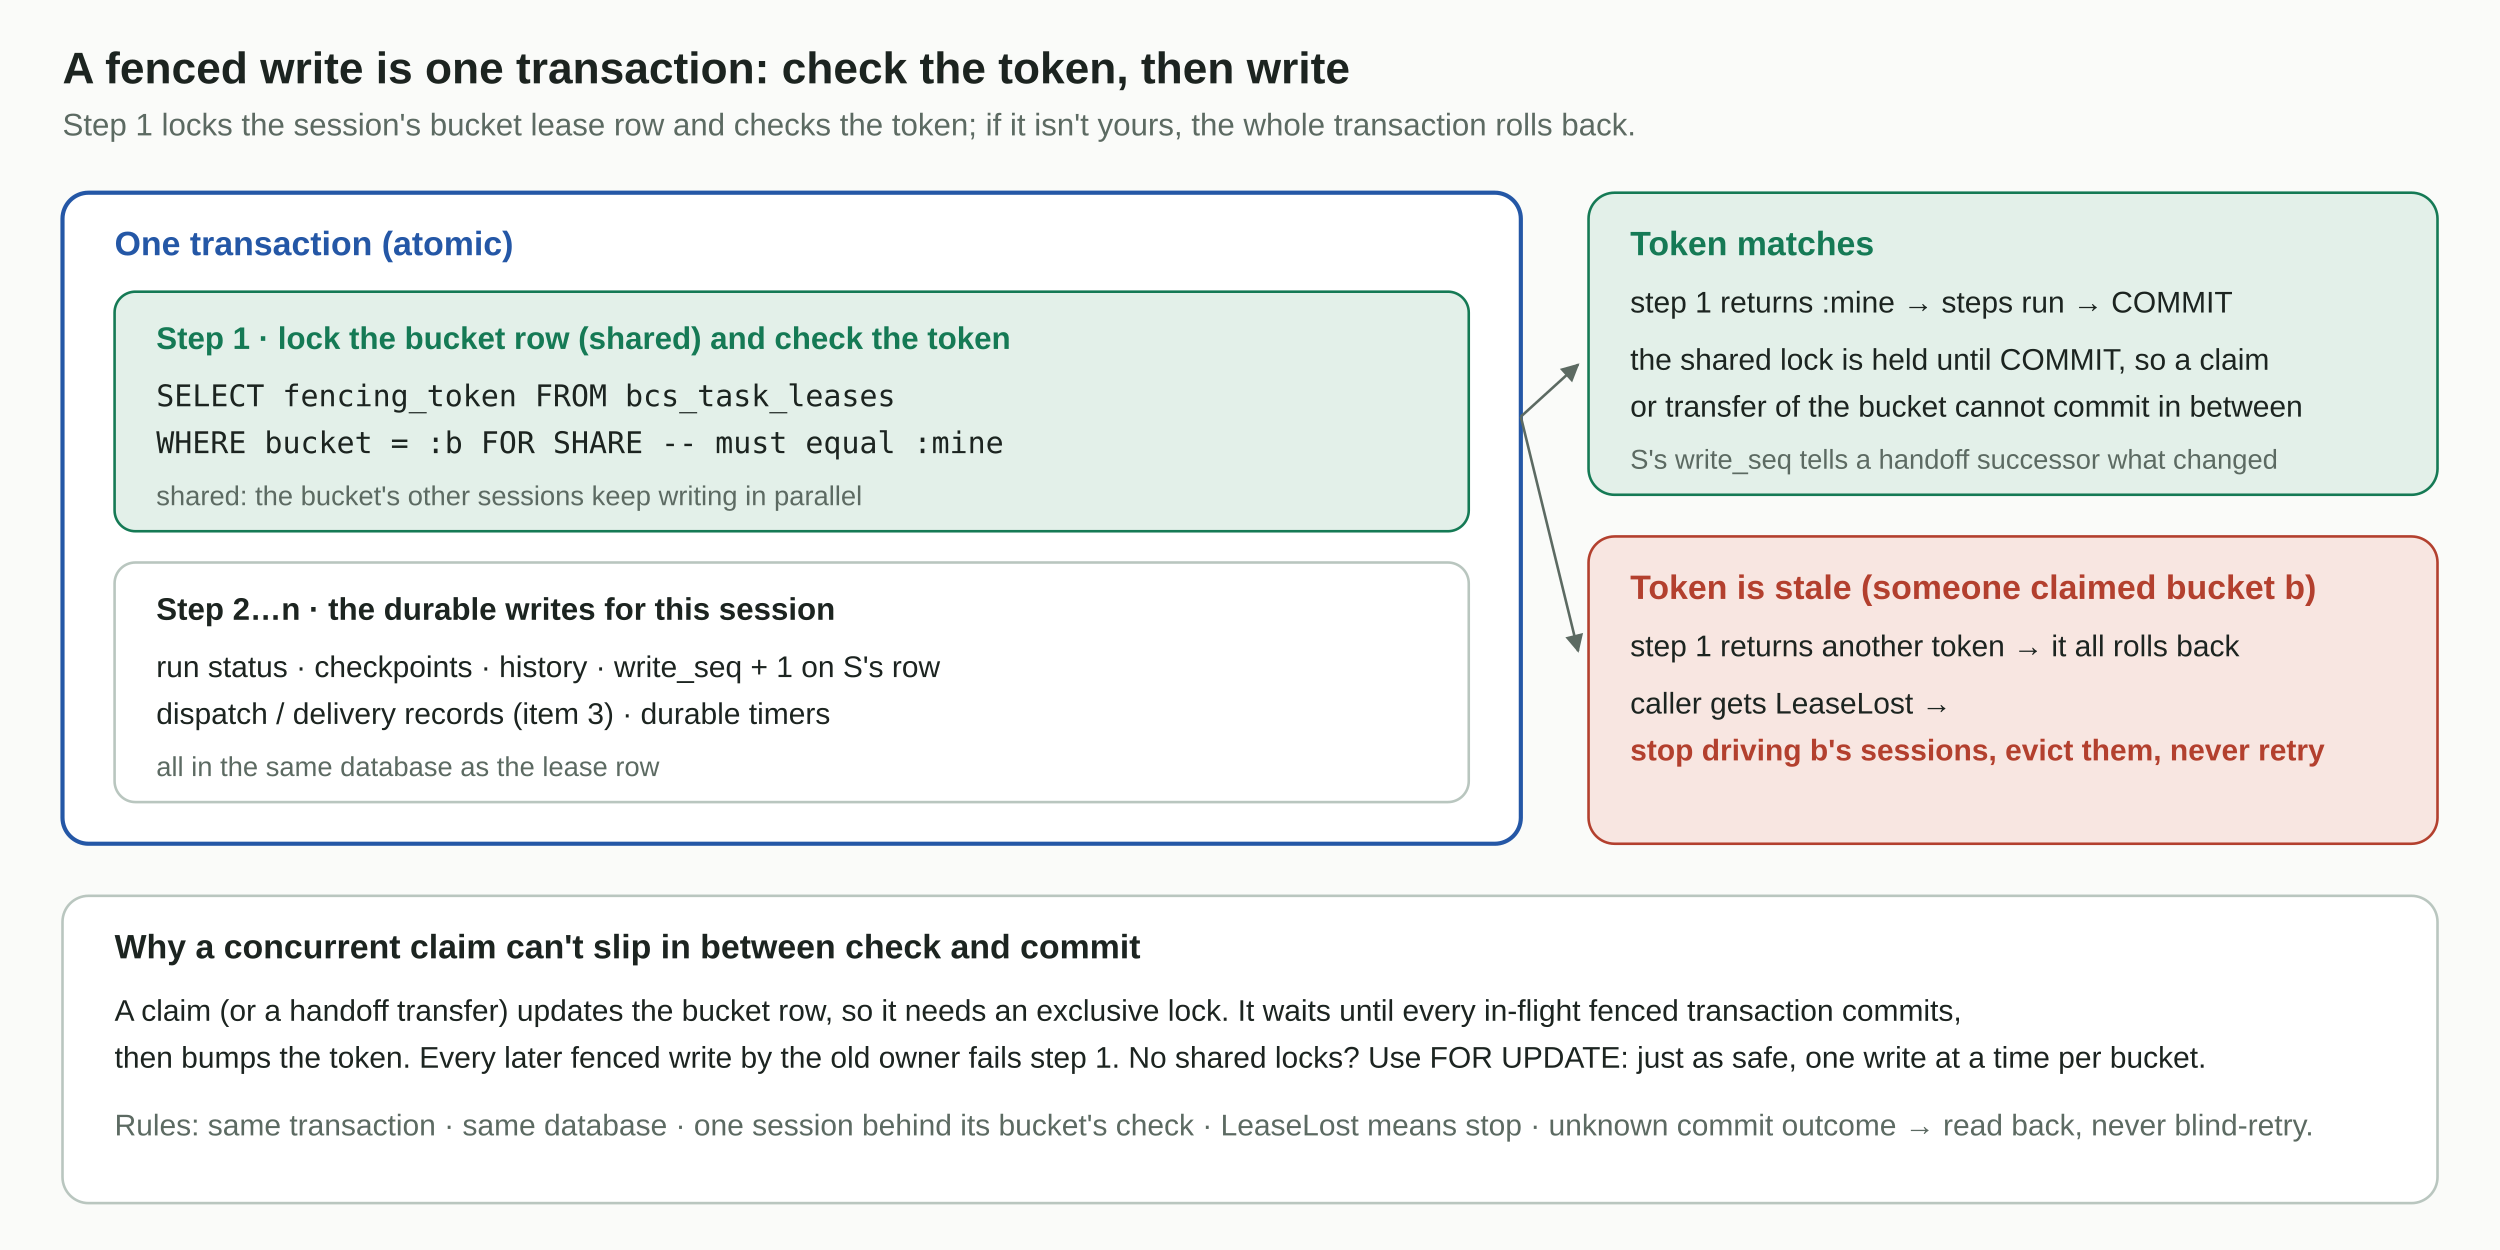
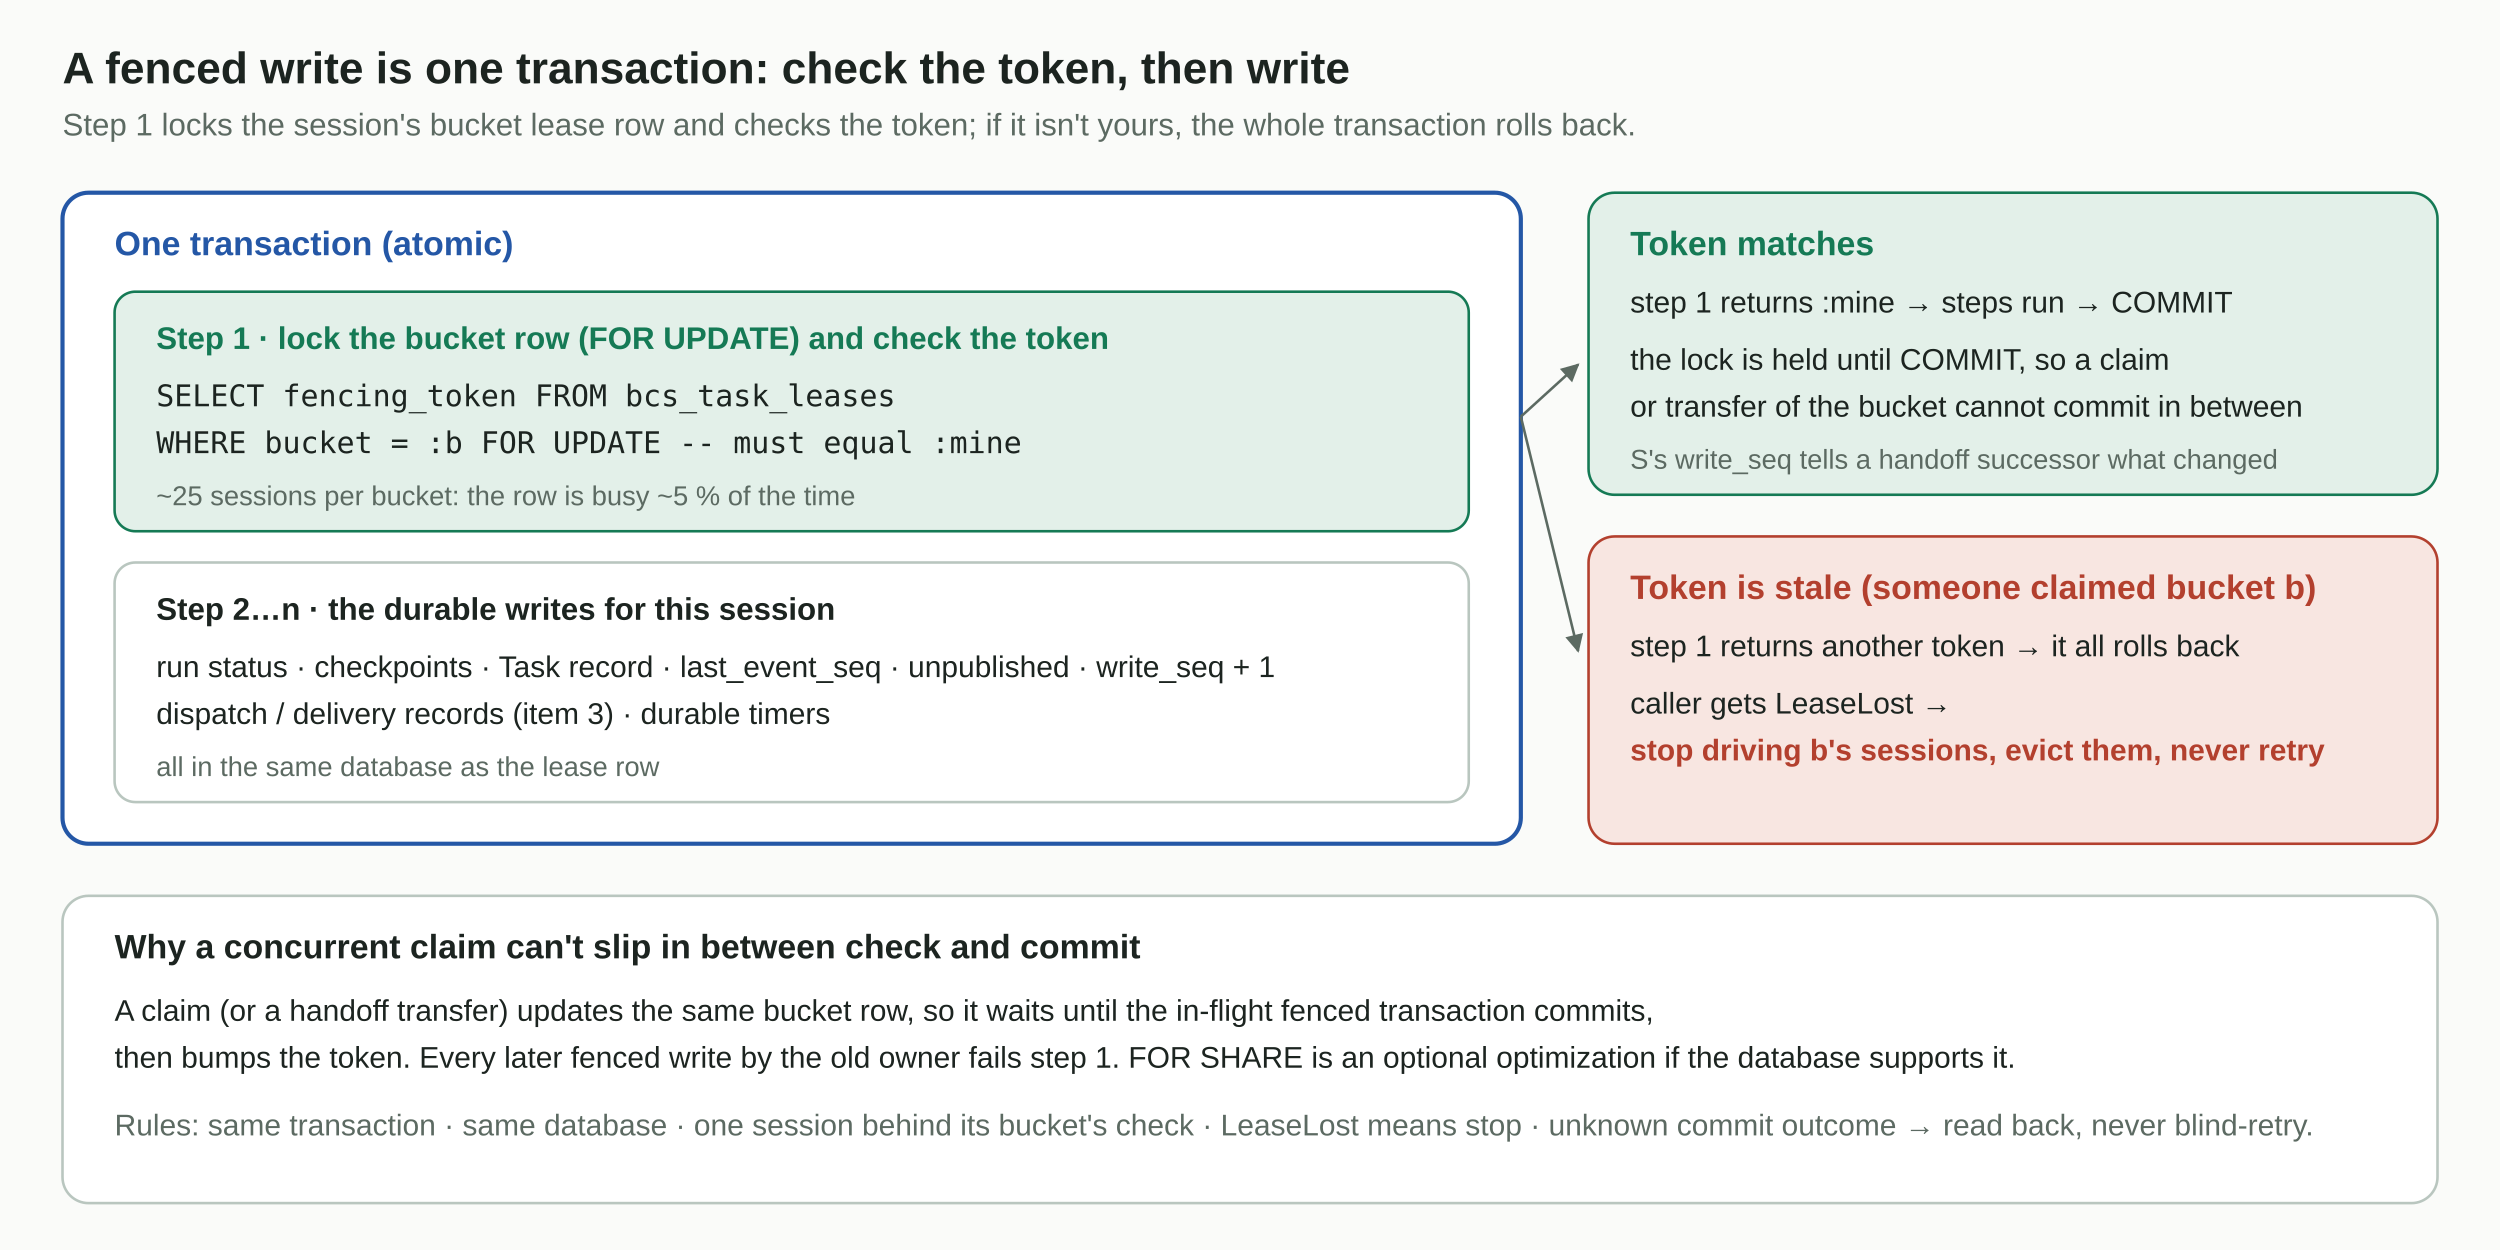
<svg xmlns="http://www.w3.org/2000/svg" viewBox="0 0 960 480" font-family="Arial, Helvetica, sans-serif">
  <defs>
    <marker id="ar" viewBox="0 0 10 10" refX="9" refY="5" markerWidth="7" markerHeight="7" orient="auto-start-reverse">
      <path d="M0 0L10 5L0 10z" fill="#5c6a62" />
    </marker>
  </defs>
  <rect x="0" y="0" width="960" height="480" fill="#fafbf9" />
  <text x="24" y="32" font-size="17" font-weight="bold" fill="#1c2420">A fenced write is one transaction: check the token, then write</text>
  <text x="24" y="52" font-size="12" fill="#5c6a62">Step 1 locks the session's bucket lease row and checks the token; if it isn't yours, the whole transaction rolls back.</text>
  <rect x="24" y="74" width="560" height="250" rx="10" fill="#ffffff" stroke="#2457a6" stroke-width="1.6" />
  <text x="44" y="98" font-size="13" font-weight="bold" fill="#2457a6">One transaction (atomic)</text>
  <rect x="44" y="112" width="520" height="92" rx="8" fill="#e3f0e9" stroke="#157a55" />
-   <text x="60" y="134" font-size="12" font-weight="bold" fill="#157a55">Step 1 · lock the bucket row (shared) and check the token</text>
+   <text x="60" y="134" font-size="12" font-weight="bold" fill="#157a55">Step 1 · lock the bucket row (FOR UPDATE) and check the token</text>
  <text x="60" y="156" font-size="11.5" font-family="Menlo, Consolas, monospace" fill="#1c2420">SELECT fencing_token FROM bcs_task_leases</text>
-   <text x="60" y="174" font-size="11.5" font-family="Menlo, Consolas, monospace" fill="#1c2420"> WHERE bucket = :b FOR SHARE      -- must equal :mine</text>
-   <text x="60" y="194" font-size="10.5" fill="#5c6a62">shared: the bucket's other sessions keep writing in parallel</text>
+   <text x="60" y="174" font-size="11.5" font-family="Menlo, Consolas, monospace" fill="#1c2420"> WHERE bucket = :b FOR UPDATE     -- must equal :mine</text>
+   <text x="60" y="194" font-size="10.5" fill="#5c6a62">~25 sessions per bucket: the row is busy ~5 % of the time</text>
  <rect x="44" y="216" width="520" height="92" rx="8" fill="#ffffff" stroke="#b9c6bf" />
  <text x="60" y="238" font-size="12" font-weight="bold" fill="#1c2420">Step 2…n · the durable writes for this session</text>
-   <text x="60" y="260" font-size="11.5" fill="#1c2420">run status · checkpoints · history · write_seq + 1 on S's row</text>
+   <text x="60" y="260" font-size="11.5" fill="#1c2420">run status · checkpoints · Task record · last_event_seq · unpublished · write_seq + 1</text>
  <text x="60" y="278" font-size="11.5" fill="#1c2420">dispatch / delivery records (item 3) · durable timers</text>
  <text x="60" y="298" font-size="10.5" fill="#5c6a62">all in the same database as the lease row</text>
  <rect x="610" y="74" width="326" height="116" rx="10" fill="#e3f0e9" stroke="#157a55" />
  <text x="626" y="98" font-size="13" font-weight="bold" fill="#157a55">Token matches</text>
  <text x="626" y="120" font-size="11.5" fill="#1c2420">step 1 returns :mine → steps run → COMMIT</text>
-   <text x="626" y="142" font-size="11.5" fill="#1c2420">the shared lock is held until COMMIT, so a claim</text>
+   <text x="626" y="142" font-size="11.5" fill="#1c2420">the lock is held until COMMIT, so a claim</text>
  <text x="626" y="160" font-size="11.5" fill="#1c2420">or transfer of the bucket cannot commit in between</text>
  <text x="626" y="180" font-size="10.5" fill="#5c6a62">S's write_seq tells a handoff successor what changed</text>
  <rect x="610" y="206" width="326" height="118" rx="10" fill="#f8e6e1" stroke="#b3402e" />
  <text x="626" y="230" font-size="13" font-weight="bold" fill="#b3402e">Token is stale (someone claimed bucket b)</text>
  <text x="626" y="252" font-size="11.5" fill="#1c2420">step 1 returns another token → it all rolls back</text>
  <text x="626" y="274" font-size="11.5" fill="#1c2420">caller gets LeaseLost →</text>
  <text x="626" y="292" font-size="11.5" font-weight="bold" fill="#b3402e">stop driving b's sessions, evict them, never retry</text>
  <line x1="584" y1="160" x2="606" y2="140" stroke="#5c6a62" marker-end="url(#ar)" />
  <line x1="584" y1="160" x2="606" y2="250" stroke="#5c6a62" marker-end="url(#ar)" />
  <rect x="24" y="344" width="912" height="118" rx="10" fill="#ffffff" stroke="#b9c6bf" />
  <text x="44" y="368" font-size="13" font-weight="bold" fill="#1c2420">Why a concurrent claim can't slip in between check and commit</text>
-   <text x="44" y="392" font-size="11.5" fill="#1c2420">A claim (or a handoff transfer) updates the bucket row, so it needs an exclusive lock. It waits until every in-flight fenced transaction commits,</text>
-   <text x="44" y="410" font-size="11.5" fill="#1c2420">then bumps the token. Every later fenced write by the old owner fails step 1. No shared locks? Use FOR UPDATE: just as safe, one write at a time per bucket.</text>
+   <text x="44" y="392" font-size="11.5" fill="#1c2420">A claim (or a handoff transfer) updates the same bucket row, so it waits until the in-flight fenced transaction commits,</text>
+   <text x="44" y="410" font-size="11.5" fill="#1c2420">then bumps the token. Every later fenced write by the old owner fails step 1. FOR SHARE is an optional optimization if the database supports it.</text>
  <text x="44" y="436" font-size="11.5" fill="#5c6a62">Rules: same transaction · same database · one session behind its bucket's check · LeaseLost means stop · unknown commit outcome → read back, never blind-retry.</text>
</svg>
